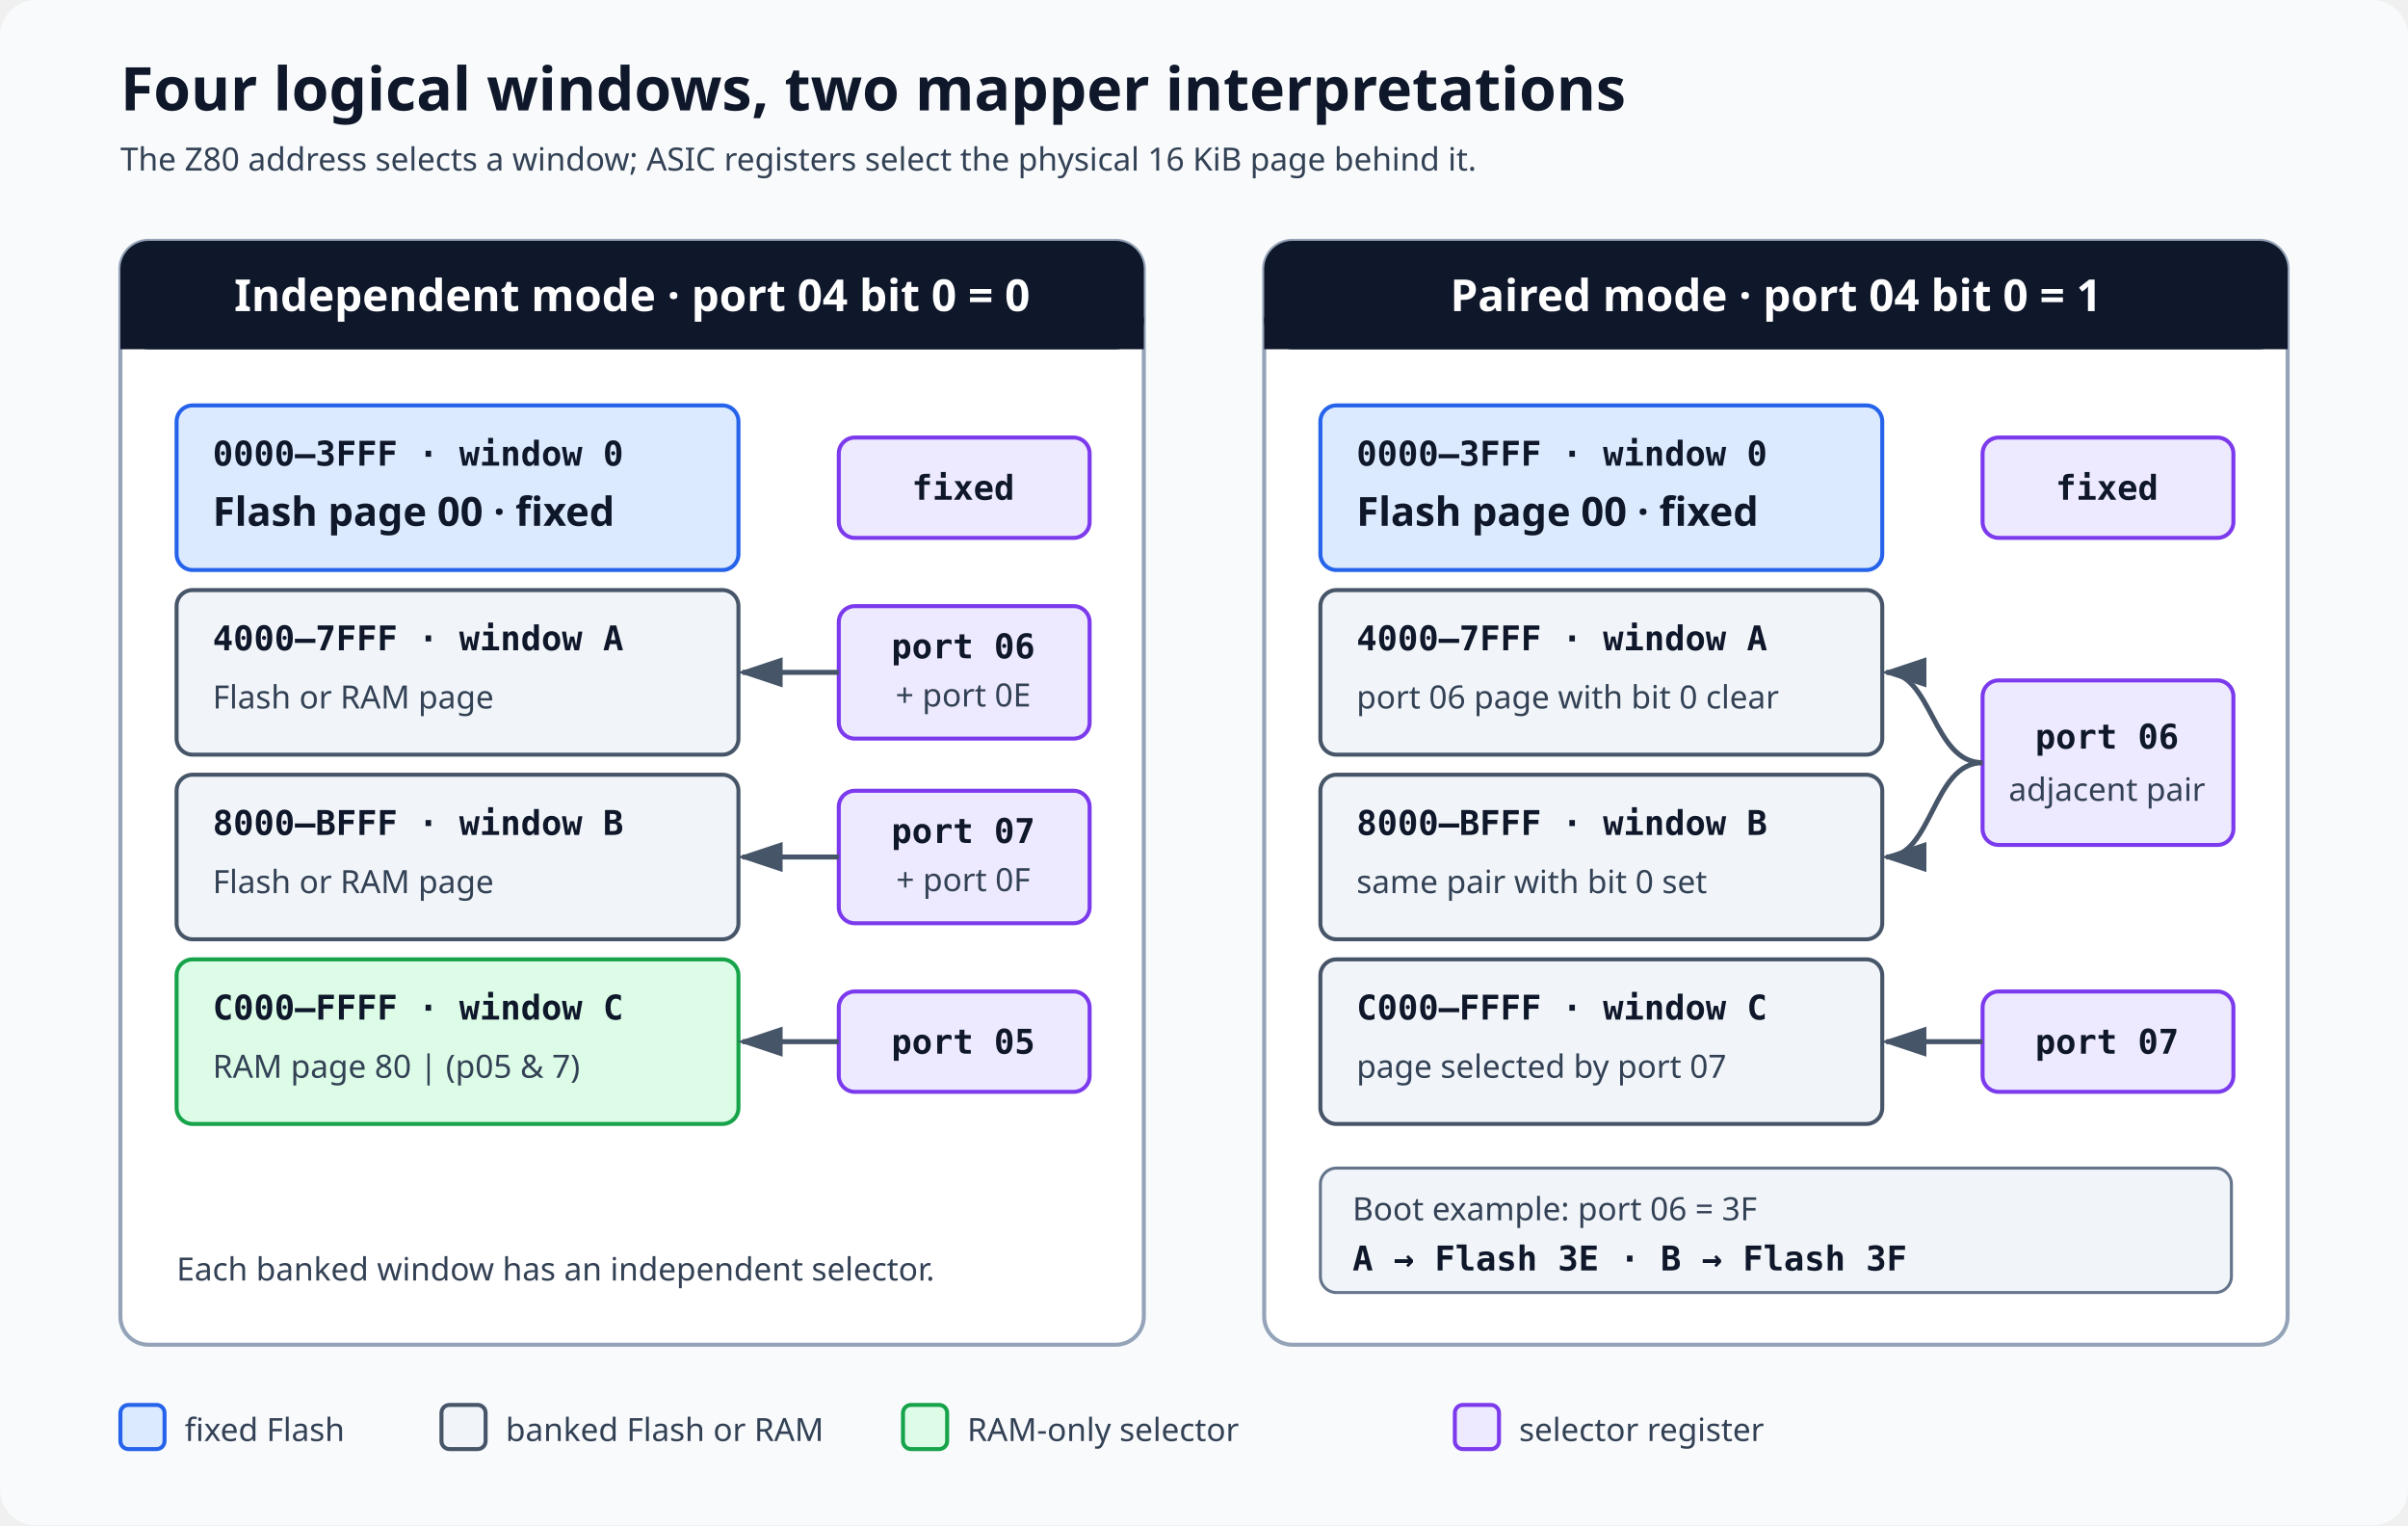
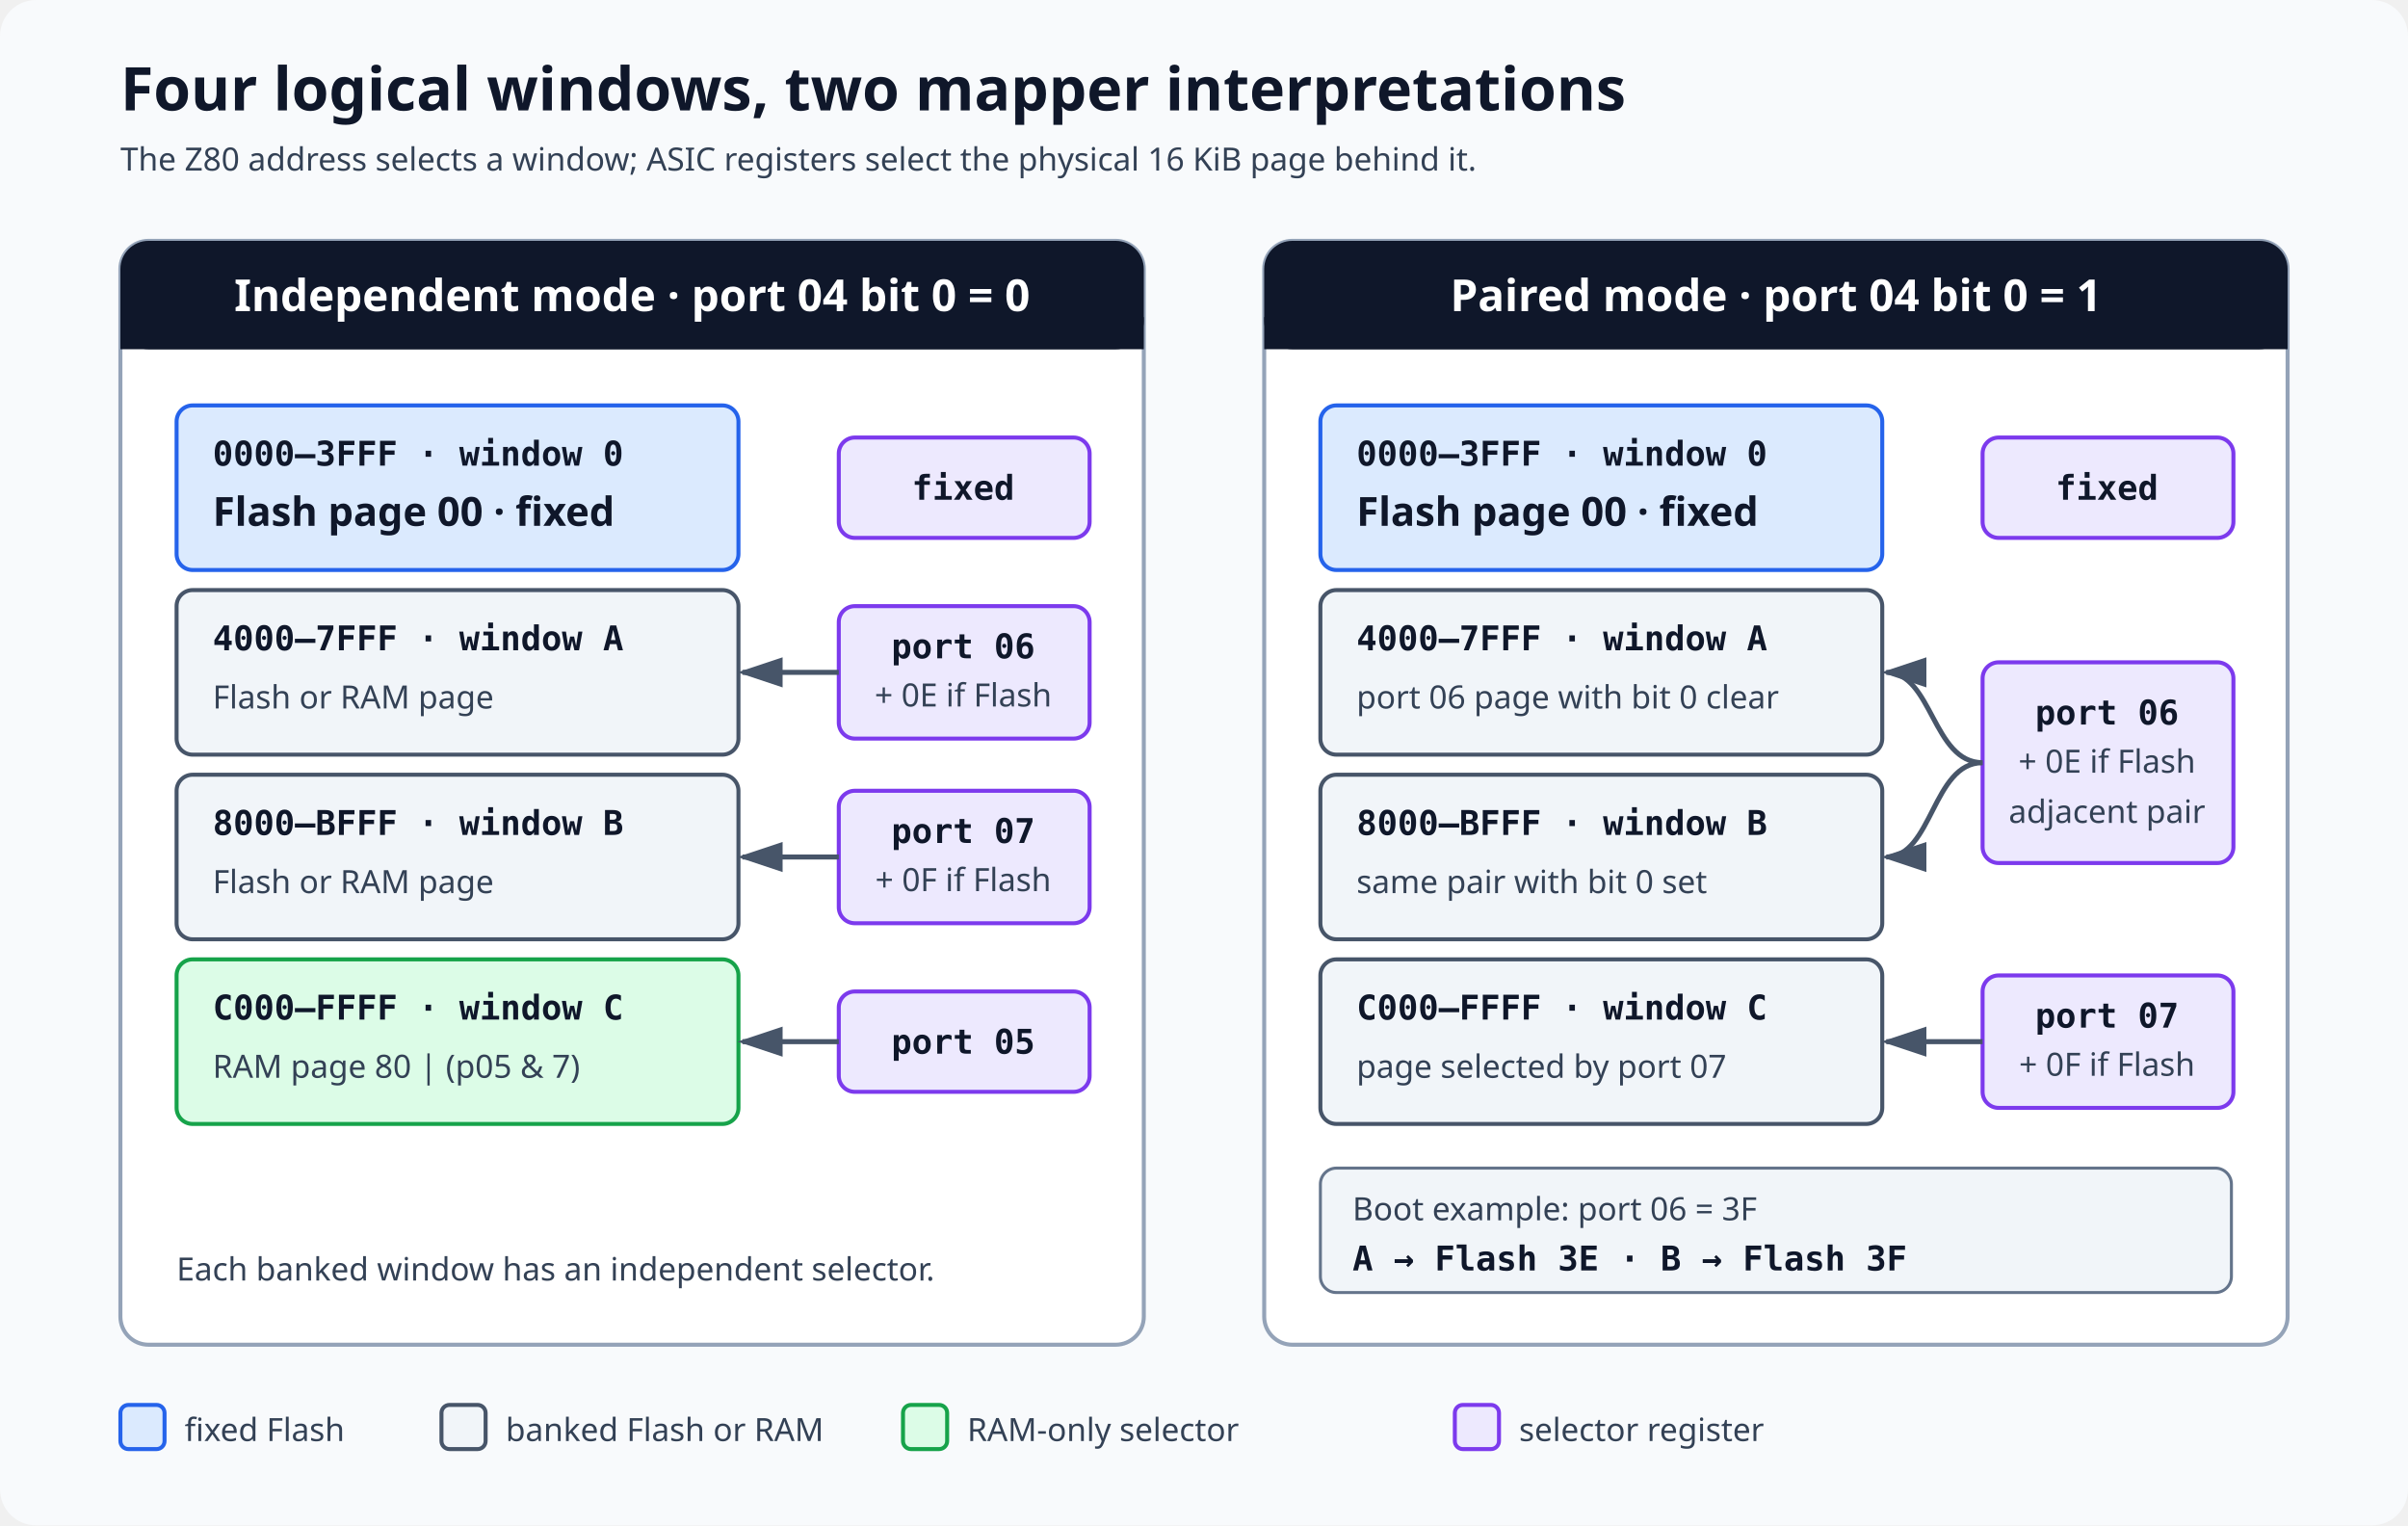
<svg xmlns="http://www.w3.org/2000/svg" width="1200" height="760" viewBox="0 0 1200 760" role="img" aria-labelledby="title desc">
  <defs>
    <style>
      .bg{fill:#f8fafc}.panel{fill:#fff;stroke:#94a3b8;stroke-width:2}.head{fill:#0f172a}.sub{fill:#334155}.label{fill:#0f172a;font:600 20px system-ui,sans-serif}.small{fill:#334155;font:16px system-ui,sans-serif}.mono{fill:#0f172a;font:600 17px ui-monospace,SFMono-Regular,Consolas,monospace}.title{fill:#0f172a;font:700 30px system-ui,sans-serif}.mode{fill:#fff;font:700 22px system-ui,sans-serif}.fixed{fill:#dbeafe;stroke:#2563eb;stroke-width:2}.banked{fill:#f1f5f9;stroke:#475569;stroke-width:2}.ram{fill:#dcfce7;stroke:#16a34a;stroke-width:2}.port{fill:#ede9fe;stroke:#7c3aed;stroke-width:2}.arrow{stroke:#475569;stroke-width:2.5;fill:none;marker-end:url(#arrow)}.dash{stroke-dasharray:7 6}.callout{fill:#f1f5f9;stroke:#64748b;stroke-width:1.5}
    </style>
    <marker id="arrow" markerWidth="10" markerHeight="10" refX="8" refY="3" orient="auto" markerUnits="strokeWidth">
      <path d="M0,0 L0,6 L9,3 z" fill="#475569" />
    </marker>
  </defs>
  <rect class="bg" width="1200" height="760" rx="18" />
  <text class="title" x="60" y="55">Four logical windows, two mapper interpretations</text>
  <text class="small" x="60" y="85">The Z80 address selects a window; ASIC registers select the physical 16 KiB page behind it.</text>
  <g transform="translate(60 120)">
    <rect class="panel" width="510" height="550" rx="14" />
    <rect class="head" width="510" height="54" rx="14" />
    <rect class="head" y="38" width="510" height="16" />
    <text class="mode" x="255" y="35" text-anchor="middle">Independent mode · port 04 bit 0 = 0</text>
    <g transform="translate(28 82)">
      <rect class="fixed" width="280" height="82" rx="8" />
      <text class="mono" x="18" y="30">0000–3FFF · window 0</text>
      <text class="label" x="18" y="60">Flash page 00 · fixed</text>
      <rect class="port" x="330" y="16" width="125" height="50" rx="8" />
      <text class="mono" x="392" y="47" text-anchor="middle">fixed</text>
    </g>
    <g transform="translate(28 174)">
      <rect class="banked" width="280" height="82" rx="8" />
      <text class="mono" x="18" y="30">4000–7FFF · window A</text>
      <text class="small" x="18" y="59">Flash or RAM page</text>
      <rect class="port" x="330" y="8" width="125" height="66" rx="8" />
      <text class="mono" x="392" y="34" text-anchor="middle">port 06</text>
-       <text class="small" x="392" y="58" text-anchor="middle">+ port 0E</text>
+       <text class="small" x="392" y="58" text-anchor="middle">+ 0E if Flash</text>
      <path class="arrow" d="M330 41 H282" />
    </g>
    <g transform="translate(28 266)">
      <rect class="banked" width="280" height="82" rx="8" />
      <text class="mono" x="18" y="30">8000–BFFF · window B</text>
      <text class="small" x="18" y="59">Flash or RAM page</text>
      <rect class="port" x="330" y="8" width="125" height="66" rx="8" />
      <text class="mono" x="392" y="34" text-anchor="middle">port 07</text>
-       <text class="small" x="392" y="58" text-anchor="middle">+ port 0F</text>
+       <text class="small" x="392" y="58" text-anchor="middle">+ 0F if Flash</text>
      <path class="arrow" d="M330 41 H282" />
    </g>
    <g transform="translate(28 358)">
      <rect class="ram" width="280" height="82" rx="8" />
      <text class="mono" x="18" y="30">C000–FFFF · window C</text>
      <text class="small" x="18" y="59">RAM page 80 | (p05 &amp; 7)</text>
      <rect class="port" x="330" y="16" width="125" height="50" rx="8" />
      <text class="mono" x="392" y="47" text-anchor="middle">port 05</text>
      <path class="arrow" d="M330 41 H282" />
    </g>
    <text class="small" x="28" y="518">Each banked window has an independent selector.</text>
  </g>
  <g transform="translate(630 120)">
    <rect class="panel" width="510" height="550" rx="14" />
    <rect class="head" width="510" height="54" rx="14" />
    <rect class="head" y="38" width="510" height="16" />
    <text class="mode" x="255" y="35" text-anchor="middle">Paired mode · port 04 bit 0 = 1</text>
    <g transform="translate(28 82)">
      <rect class="fixed" width="280" height="82" rx="8" />
      <text class="mono" x="18" y="30">0000–3FFF · window 0</text>
      <text class="label" x="18" y="60">Flash page 00 · fixed</text>
      <rect class="port" x="330" y="16" width="125" height="50" rx="8" />
      <text class="mono" x="392" y="47" text-anchor="middle">fixed</text>
    </g>
    <g transform="translate(28 174)">
      <rect class="banked" width="280" height="82" rx="8" />
      <text class="mono" x="18" y="30">4000–7FFF · window A</text>
      <text class="small" x="18" y="59">port 06 page with bit 0 clear</text>
-       <rect class="port" x="330" y="45" width="125" height="82" rx="8" />
-       <text class="mono" x="392" y="79" text-anchor="middle">port 06</text>
-       <text class="small" x="392" y="105" text-anchor="middle">adjacent pair</text>
+       <rect class="port" x="330" y="36" width="125" height="100" rx="8" />
+       <text class="mono" x="392" y="67" text-anchor="middle">port 06</text>
+       <text class="small" x="392" y="91" text-anchor="middle">+ 0E if Flash</text>
+       <text class="small" x="392" y="116" text-anchor="middle">adjacent pair</text>
      <path class="arrow" d="M330 86 C305 86 305 41 282 41" />
    </g>
    <g transform="translate(28 266)">
      <rect class="banked" width="280" height="82" rx="8" />
      <text class="mono" x="18" y="30">8000–BFFF · window B</text>
      <text class="small" x="18" y="59">same pair with bit 0 set</text>
      <path class="arrow" d="M330 -6 C305 -6 305 41 282 41" />
    </g>
    <g transform="translate(28 358)">
      <rect class="banked" width="280" height="82" rx="8" />
      <text class="mono" x="18" y="30">C000–FFFF · window C</text>
      <text class="small" x="18" y="59">page selected by port 07</text>
-       <rect class="port" x="330" y="16" width="125" height="50" rx="8" />
-       <text class="mono" x="392" y="47" text-anchor="middle">port 07</text>
+       <rect class="port" x="330" y="8" width="125" height="66" rx="8" />
+       <text class="mono" x="392" y="34" text-anchor="middle">port 07</text>
+       <text class="small" x="392" y="58" text-anchor="middle">+ 0F if Flash</text>
      <path class="arrow" d="M330 41 H282" />
    </g>
    <rect class="callout" x="28" y="462" width="454" height="62" rx="8" />
    <text class="small" x="44" y="488">Boot example: port 06 = 3F</text>
    <text class="mono" x="44" y="513">A → Flash 3E · B → Flash 3F</text>
  </g>
  <g transform="translate(60 700)">
    <rect class="fixed" width="22" height="22" rx="4" />
    <text class="small" x="32" y="18">fixed Flash</text>
    <rect class="banked" x="160" width="22" height="22" rx="4" />
    <text class="small" x="192" y="18">banked Flash or RAM</text>
    <rect class="ram" x="390" width="22" height="22" rx="4" />
    <text class="small" x="422" y="18">RAM-only selector</text>
    <rect class="port" x="665" width="22" height="22" rx="4" />
    <text class="small" x="697" y="18">selector register</text>
  </g>
</svg>
